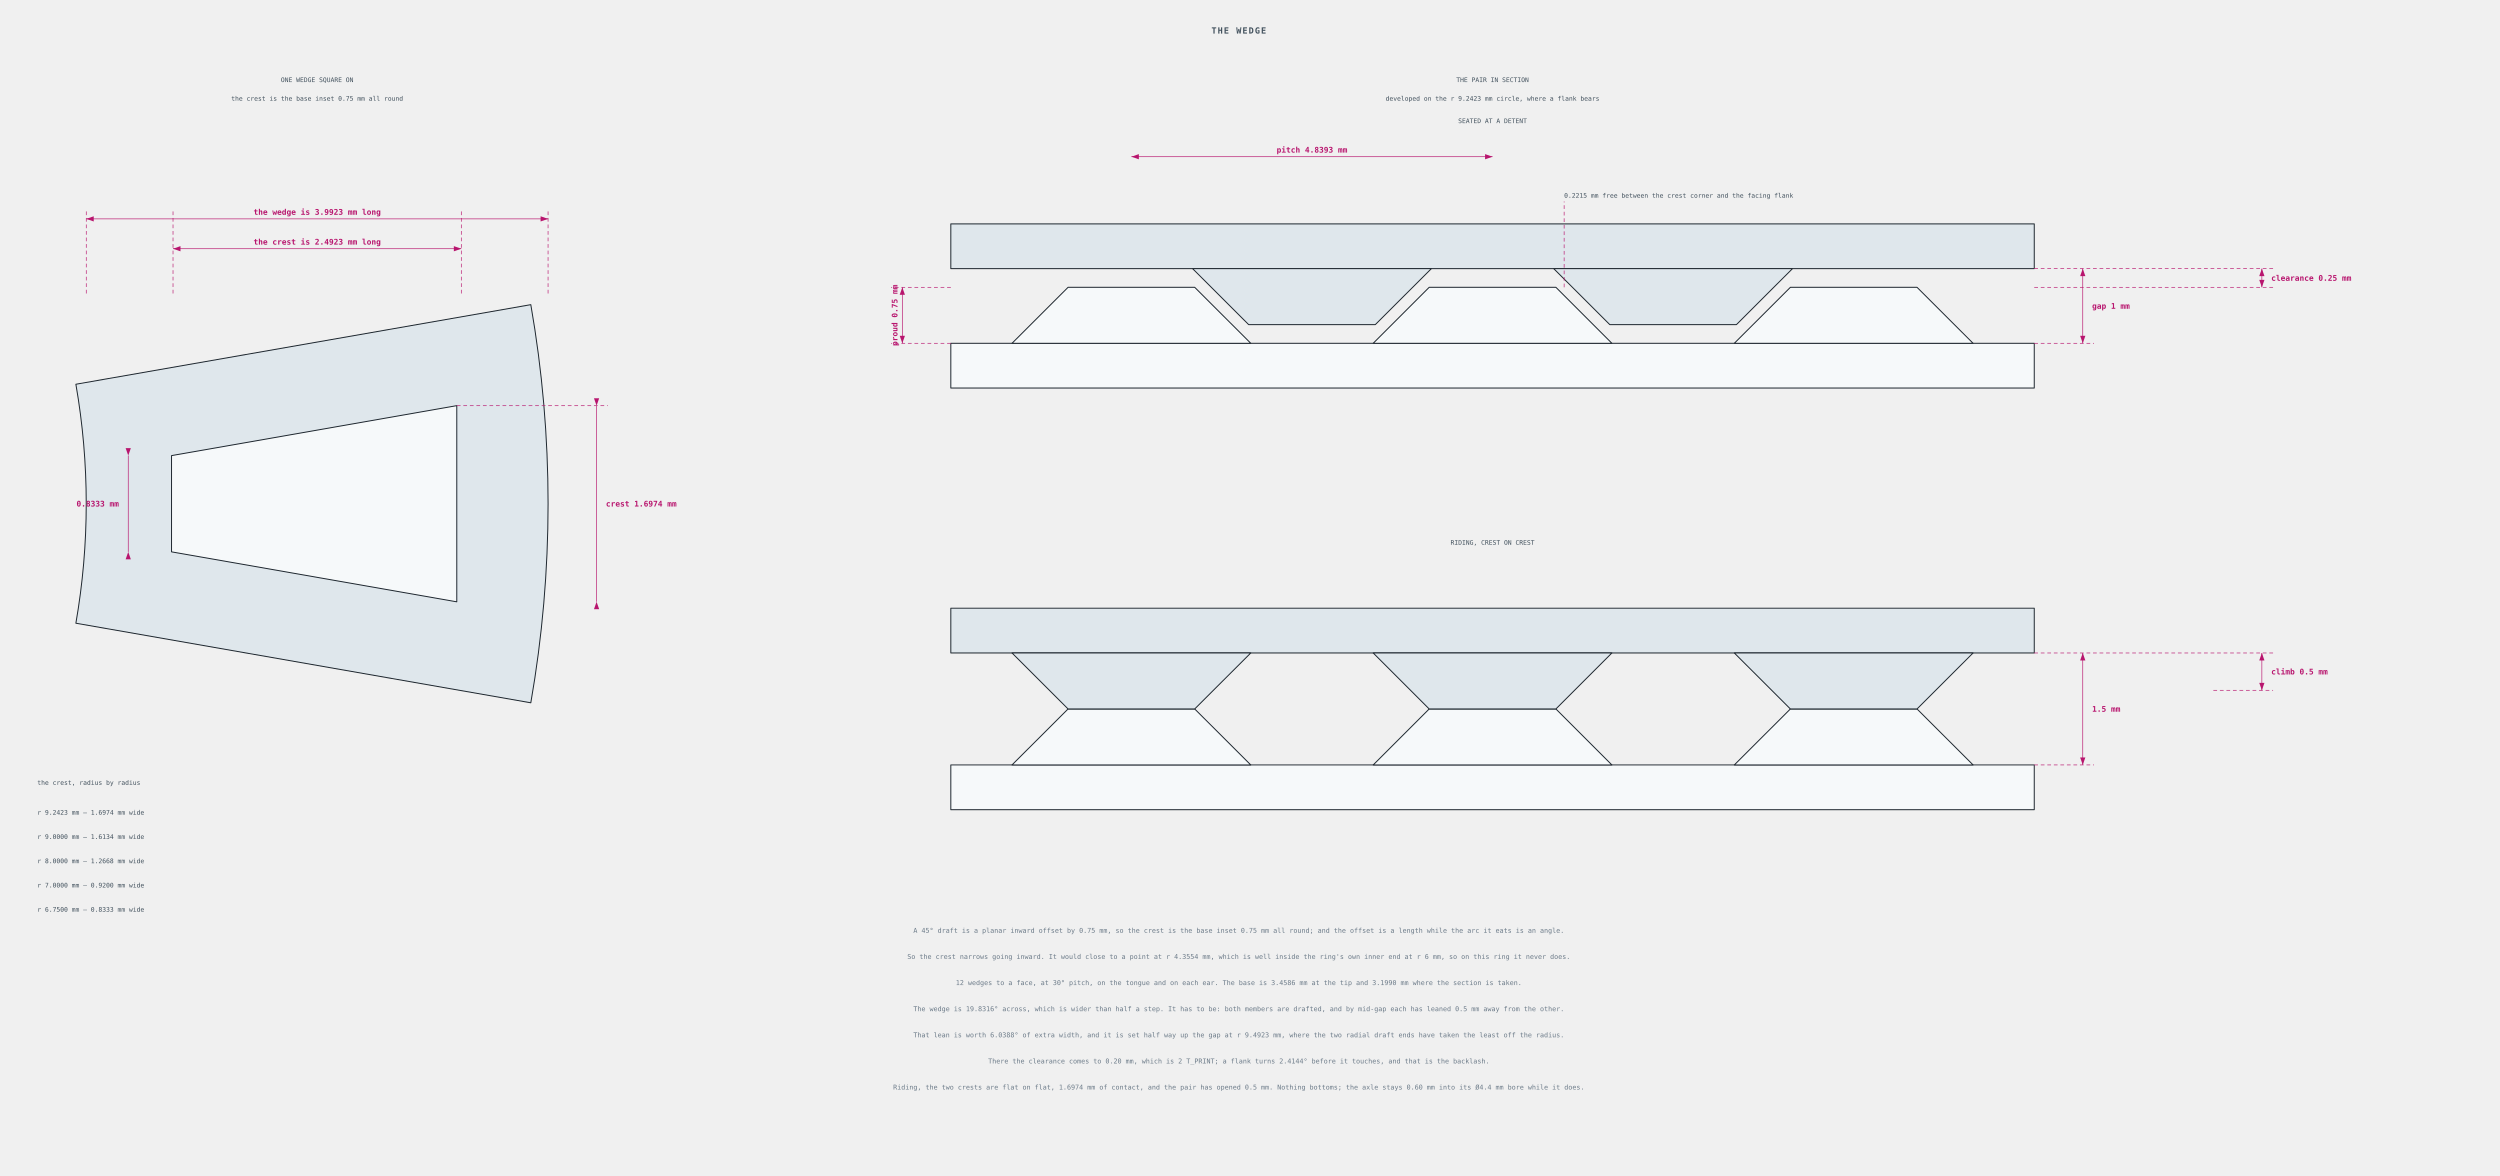
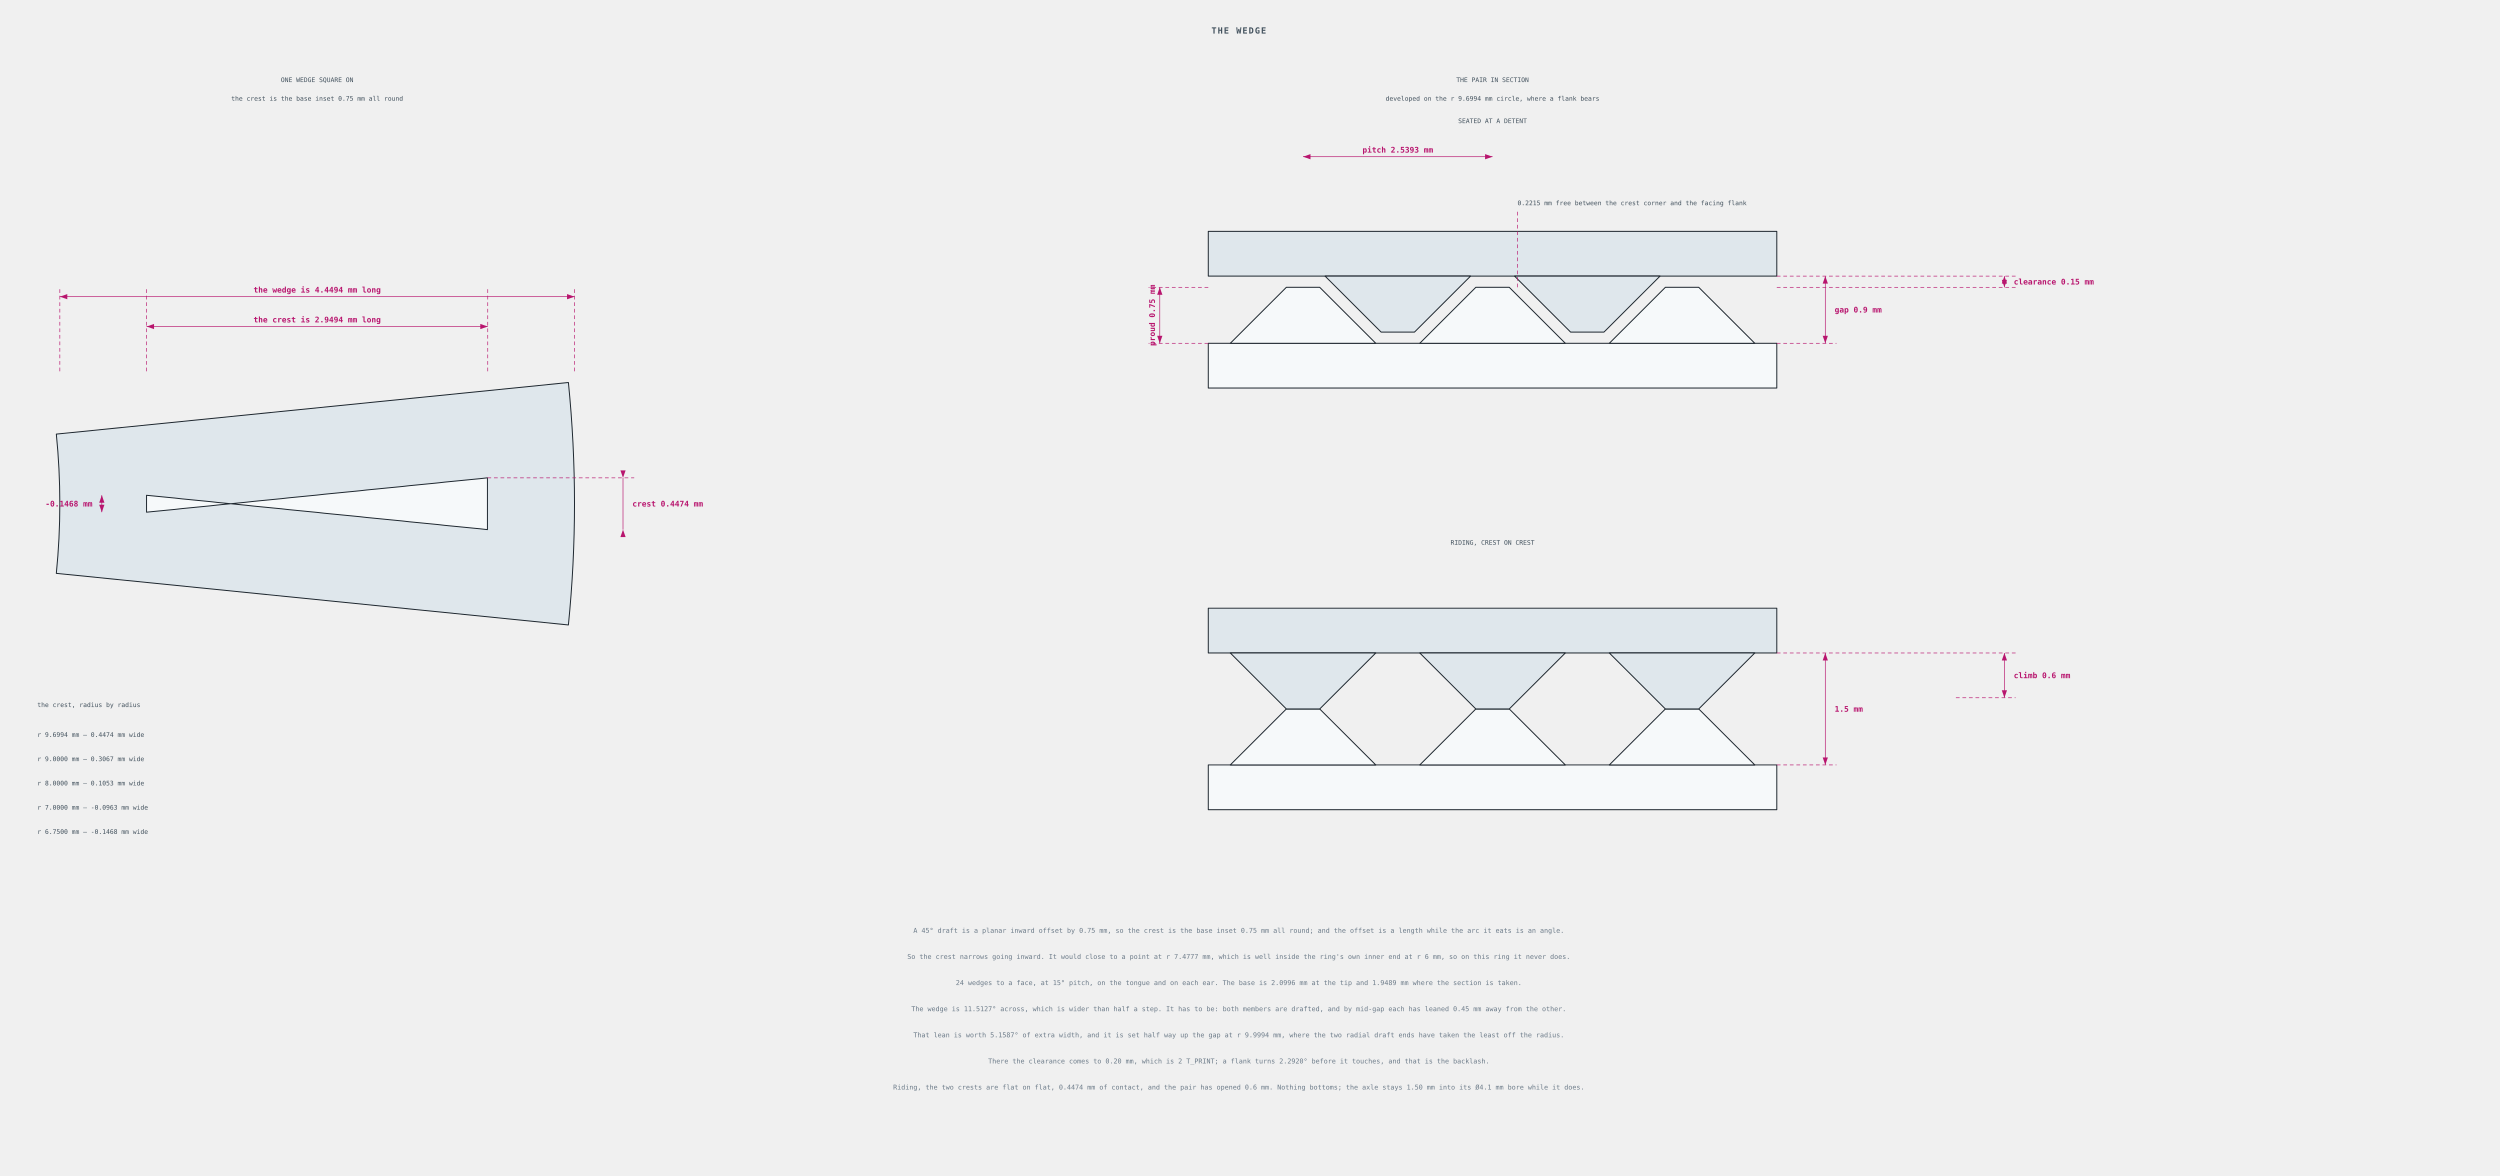
<svg xmlns="http://www.w3.org/2000/svg" viewBox="-500 -310 1340 630" width="2278" height="1071" font-family="ui-monospace, Menlo, monospace">
  <style>
  .part  { fill:#dfe7ec; stroke:#1d262e; stroke-width:0.9; stroke-linejoin:round; }
  .ghost { fill:#eef2f5; stroke:#8ea0ad; stroke-width:0.7; stroke-linejoin:round; }
  .void  { fill:#ffffff; stroke:#1d262e; stroke-width:0.9; stroke-linejoin:round; }
  .mate  { fill:#f6f9fa; stroke:#1d262e; stroke-width:0.9; stroke-linejoin:round; }
  .hid   { fill:none; stroke:#5b6b78; stroke-width:0.4; stroke-dasharray:2 1.4; }
  .dim   { stroke:#b8156e; stroke-width:0.35; fill:none; }
  .dimt  { fill:#b8156e; font-size:4.2px; font-weight:700; }
  .name  { fill:#12303c; font-size:5px; font-weight:700; letter-spacing:0.06em; }
  .call  { fill:#43525e; font-size:3.4px; }
  .lead  { stroke:#8ea0ad; stroke-width:0.3; fill:none; }
  .lbl   { fill:#43525e; font-size:4.6px; font-weight:700; letter-spacing:0.12em; }
  .note  { fill:#6b7a88; font-size:3.6px; }
  .warn  { fill:#b8156e; font-size:3.6px; font-weight:700; }
  .ctr   { stroke:#7f8f9c; stroke-width:0.3; stroke-dasharray:6 2 1 2; }
  .stn   { stroke:#0b6e86; stroke-width:0.25; stroke-dasharray:3 2; }
  .gnd   { stroke:#0b6e86; stroke-width:0.8; }
  .tooth { stroke:#1d262e; stroke-width:0.5; fill:none; }
  .det * { vector-effect: non-scaling-stroke; }
  .fig * { vector-effect: non-scaling-stroke; }
  .fig .call { font-size:6.837px; }
  .fig .note { font-size:7.239px; }
  .fig .name { font-size:10.054px; }
  .fig .dimt { font-size:8.445px; }
  .fig .lbl { font-size:9.249px; }
  .fig .warn { font-size:7.239px; }
</style>
  <text class="lbl" x="164" y="-292" text-anchor="middle">THE WEDGE</text>
  <text class="call" x="-330" y="-266" text-anchor="middle">ONE WEDGE SQUARE ON</text>
  <text class="call" x="-330" y="-256" text-anchor="middle">the crest is the base inset 0.75 mm all round</text>
  <text class="call" x="300" y="-266" text-anchor="middle">THE PAIR IN SECTION</text>
-   <text class="call" x="300" y="-256" text-anchor="middle">developed on the r 9.2423 mm circle, where a flank bears</text>
+   <text class="call" x="300" y="-256" text-anchor="middle">developed on the r 9.6994 mm circle, where a flank bears</text>
  <text class="note" x="164" y="190" text-anchor="middle">A 45° draft is a planar inward offset by 0.75 mm, so the crest is the base inset 0.75 mm all round; and the offset is a length while the arc it eats is an angle.</text>
-   <text class="note" x="164" y="204" text-anchor="middle">So the crest narrows going inward. It would close to a point at r 4.3554 mm, which is well inside the ring's own inner end at r 6 mm, so on this ring it never does.</text>
-   <text class="note" x="164" y="218" text-anchor="middle">12 wedges to a face, at 30° pitch, on the tongue and on each ear. The base is 3.4586 mm at the tip and 3.1990 mm where the section is taken.</text>
-   <text class="note" x="164" y="232" text-anchor="middle">The wedge is 19.8316° across, which is wider than half a step. It has to be: both members are drafted, and by mid-gap each has leaned 0.5 mm away from the other.</text>
-   <text class="note" x="164" y="246" text-anchor="middle">That lean is worth 6.0388° of extra width, and it is set half way up the gap at r 9.4923 mm, where the two radial draft ends have taken the least off the radius.</text>
-   <text class="note" x="164" y="260" text-anchor="middle">There the clearance comes to 0.20 mm, which is 2 T_PRINT; a flank turns 2.4144° before it touches, and that is the backlash.</text>
-   <text class="note" x="164" y="274" text-anchor="middle">Riding, the two crests are flat on flat, 1.6974 mm of contact, and the pair has opened 0.5 mm. Nothing bottoms; the axle stays 0.60 mm into its Ø4.4 mm bore while it does.</text>
+   <text class="note" x="164" y="204" text-anchor="middle">So the crest narrows going inward. It would close to a point at r 7.4777 mm, which is well inside the ring's own inner end at r 6 mm, so on this ring it never does.</text>
+   <text class="note" x="164" y="218" text-anchor="middle">24 wedges to a face, at 15° pitch, on the tongue and on each ear. The base is 2.0996 mm at the tip and 1.9489 mm where the section is taken.</text>
+   <text class="note" x="164" y="232" text-anchor="middle">The wedge is 11.5127° across, which is wider than half a step. It has to be: both members are drafted, and by mid-gap each has leaned 0.45 mm away from the other.</text>
+   <text class="note" x="164" y="246" text-anchor="middle">That lean is worth 5.1587° of extra width, and it is set half way up the gap at r 9.9994 mm, where the two radial draft ends have taken the least off the radius.</text>
+   <text class="note" x="164" y="260" text-anchor="middle">There the clearance comes to 0.20 mm, which is 2 T_PRINT; a flank turns 2.2920° before it touches, and that is the backlash.</text>
+   <text class="note" x="164" y="274" text-anchor="middle">Riding, the two crests are flat on flat, 0.4474 mm of contact, and the pair has opened 0.6 mm. Nothing bottoms; the axle stays 1.50 mm into its Ø4.1 mm bore while it does.</text>
  <g transform="translate(-330,-40) scale(62,-62)" class="det">
-     <path class="part" d="M -2.086,-1.033 A 6,6 0 0 1 -2.086,1.033 L 1.847,1.721 A 9.992,9.992 0 0 0 1.847,-1.721 Z" />
-     <path class="mate" d="M -1.259,-0.416 L -1.208,-0.425 L -1.156,-0.434 L -1.105,-0.443 L -1.053,-0.452 L -1.002,-0.461 L -0.95,-0.47 L -0.899,-0.479 L -0.847,-0.488 L -0.796,-0.497 L -0.745,-0.506 L -0.693,-0.515 L -0.642,-0.524 L -0.59,-0.533 L -0.539,-0.542 L -0.487,-0.551 L -0.436,-0.56 L -0.385,-0.569 L -0.333,-0.578 L -0.282,-0.587 L -0.231,-0.596 L -0.179,-0.605 L -0.128,-0.614 L -0.076,-0.623 L -0.025,-0.632 L 0.026,-0.641 L 0.078,-0.65 L 0.129,-0.659 L 0.18,-0.668 L 0.232,-0.677 L 0.283,-0.686 L 0.335,-0.695 L 0.386,-0.704 L 0.437,-0.713 L 0.489,-0.722 L 0.54,-0.731 L 0.591,-0.74 L 0.643,-0.749 L 0.694,-0.758 L 0.745,-0.767 L 0.797,-0.776 L 0.848,-0.785 L 0.899,-0.794 L 0.951,-0.803 L 1.002,-0.812 L 1.053,-0.821 L 1.105,-0.83 L 1.156,-0.839 L 1.207,-0.848 L 1.207,0.848 L 1.156,0.839 L 1.105,0.83 L 1.053,0.821 L 1.002,0.812 L 0.951,0.803 L 0.899,0.794 L 0.848,0.785 L 0.797,0.776 L 0.745,0.767 L 0.694,0.758 L 0.643,0.749 L 0.591,0.74 L 0.54,0.731 L 0.489,0.722 L 0.437,0.713 L 0.386,0.704 L 0.335,0.695 L 0.283,0.686 L 0.232,0.677 L 0.18,0.668 L 0.129,0.659 L 0.078,0.65 L 0.026,0.641 L -0.025,0.632 L -0.076,0.623 L -0.128,0.614 L -0.179,0.605 L -0.231,0.596 L -0.282,0.587 L -0.333,0.578 L -0.385,0.569 L -0.436,0.56 L -0.487,0.551 L -0.539,0.542 L -0.59,0.533 L -0.642,0.524 L -0.693,0.515 L -0.745,0.506 L -0.796,0.497 L -0.847,0.488 L -0.899,0.479 L -0.95,0.47 L -1.002,0.461 L -1.053,0.452 L -1.105,0.443 L -1.156,0.434 L -1.208,0.425 L -1.259,0.416 Z" />
+     <path class="part" d="M -2.255,-0.602 A 6,6 0 0 1 -2.255,0.602 L 2.172,1.048 A 10.449,10.449 0 0 0 2.172,-1.048 Z" />
+     <path class="mate" d="M -1.475,0.073 L -1.414,0.067 L -1.352,0.061 L -1.291,0.055 L -1.229,0.049 L -1.168,0.042 L -1.106,0.036 L -1.045,0.03 L -0.983,0.024 L -0.922,0.018 L -0.86,0.011 L -0.799,0.005 L -0.737,-0.001 L -0.676,-0.007 L -0.615,-0.013 L -0.553,-0.02 L -0.492,-0.026 L -0.43,-0.032 L -0.369,-0.038 L -0.307,-0.044 L -0.246,-0.051 L -0.184,-0.057 L -0.123,-0.063 L -0.062,-0.069 L -0,-0.075 L 0.061,-0.082 L 0.122,-0.088 L 0.184,-0.094 L 0.245,-0.1 L 0.307,-0.106 L 0.368,-0.112 L 0.429,-0.119 L 0.491,-0.125 L 0.552,-0.131 L 0.613,-0.137 L 0.675,-0.143 L 0.736,-0.149 L 0.797,-0.156 L 0.859,-0.162 L 0.92,-0.168 L 0.982,-0.174 L 1.043,-0.18 L 1.104,-0.187 L 1.165,-0.193 L 1.227,-0.199 L 1.288,-0.205 L 1.349,-0.211 L 1.411,-0.217 L 1.472,-0.224 L 1.472,0.224 L 1.411,0.217 L 1.349,0.211 L 1.288,0.205 L 1.227,0.199 L 1.165,0.193 L 1.104,0.187 L 1.043,0.18 L 0.982,0.174 L 0.92,0.168 L 0.859,0.162 L 0.797,0.156 L 0.736,0.149 L 0.675,0.143 L 0.613,0.137 L 0.552,0.131 L 0.491,0.125 L 0.429,0.119 L 0.368,0.112 L 0.307,0.106 L 0.245,0.1 L 0.184,0.094 L 0.122,0.088 L 0.061,0.082 L -0,0.075 L -0.062,0.069 L -0.123,0.063 L -0.184,0.057 L -0.246,0.051 L -0.307,0.044 L -0.369,0.038 L -0.43,0.032 L -0.492,0.026 L -0.553,0.02 L -0.615,0.013 L -0.676,0.007 L -0.737,0.001 L -0.799,-0.005 L -0.86,-0.011 L -0.922,-0.018 L -0.983,-0.024 L -1.045,-0.03 L -1.106,-0.036 L -1.168,-0.042 L -1.229,-0.049 L -1.291,-0.055 L -1.352,-0.061 L -1.414,-0.067 L -1.475,-0.073 Z" />
  </g>
-   <path class="dim" d="M -453.761,-192.682 H -206.239" />
-   <path d="M -453.761,-192.682 l 4,-1.4 v 2.8 z" fill="#b8156e" />
-   <path d="M -206.239,-192.682 l -4,-1.4 v 2.8 z" fill="#b8156e" />
-   <text class="dimt" x="-330" y="-194.882" text-anchor="middle">the wedge is 3.9923 mm long</text>
-   <path class="dim" d="M -407.261,-176.682 H -252.739" />
-   <path d="M -407.261,-176.682 l 4,-1.4 v 2.8 z" fill="#b8156e" />
-   <path d="M -252.739,-176.682 l -4,-1.4 v 2.8 z" fill="#b8156e" />
-   <text class="dimt" x="-330" y="-178.882" text-anchor="middle">the crest is 2.4923 mm long</text>
-   <path class="dim" d="M -180.239,12.544 V -92.544" />
-   <path d="M -180.239,12.544 l -1.4,4 h 2.8 z" fill="#b8156e" />
-   <path d="M -180.239,-92.544 l -1.4,-4 h 2.8 z" fill="#b8156e" />
-   <text class="dimt" x="-175.239" y="-38.5" text-anchor="start">crest 1.6974 mm</text>
-   <path class="dim" d="M -431.261,-14.185 V -65.814" />
-   <path d="M -431.261,-14.185 l -1.4,4 h 2.8 z" fill="#b8156e" />
-   <path d="M -431.261,-65.814 l -1.4,-4 h 2.8 z" fill="#b8156e" />
-   <text class="dimt" x="-436.261" y="-38.5" text-anchor="end">0.8333 mm</text>
-   <path class="dim" d="M -453.761,-152.682 L -453.761,-196.682" stroke-dasharray="2 1.5" />
-   <path class="dim" d="M -407.261,-152.682 L -407.261,-196.682" stroke-dasharray="2 1.5" />
-   <path class="dim" d="M -252.739,-152.682 L -252.739,-196.682" stroke-dasharray="2 1.5" />
-   <path class="dim" d="M -206.239,-152.682 L -206.239,-196.682" stroke-dasharray="2 1.5" />
-   <path class="dim" d="M -255.153,-92.544 L -174.239,-92.544" stroke-dasharray="2 1.5" />
-   <text class="call" x="-480" y="110.682" text-anchor="start">the crest, radius by radius</text>
-   <text class="call" x="-480" y="126.682" text-anchor="start">r  9.2423 mm — 1.6974 mm wide</text>
-   <text class="call" x="-480" y="139.682" text-anchor="start">r  9.0000 mm — 1.6134 mm wide</text>
-   <text class="call" x="-480" y="152.682" text-anchor="start">r  8.0000 mm — 1.2668 mm wide</text>
-   <text class="call" x="-480" y="165.682" text-anchor="start">r  7.0000 mm — 0.9200 mm wide</text>
-   <text class="call" x="-480" y="178.682" text-anchor="start">r  6.7500 mm — 0.8333 mm wide</text>
+   <path class="dim" d="M -467.931,-150.979 H -192.069" />
+   <path d="M -467.931,-150.979 l 4,-1.4 v 2.8 z" fill="#b8156e" />
+   <path d="M -192.069,-150.979 l -4,-1.4 v 2.8 z" fill="#b8156e" />
+   <text class="dimt" x="-330" y="-153.179" text-anchor="middle">the wedge is 4.4494 mm long</text>
+   <path class="dim" d="M -421.431,-134.979 H -238.569" />
+   <path d="M -421.431,-134.979 l 4,-1.4 v 2.8 z" fill="#b8156e" />
+   <path d="M -238.569,-134.979 l -4,-1.4 v 2.8 z" fill="#b8156e" />
+   <text class="dimt" x="-330" y="-137.179" text-anchor="middle">the crest is 2.9494 mm long</text>
+   <path class="dim" d="M -166.069,-26.131 V -53.87" />
+   <path d="M -166.069,-26.131 l -1.4,4 h 2.8 z" fill="#b8156e" />
+   <path d="M -166.069,-53.87 l -1.4,-4 h 2.8 z" fill="#b8156e" />
+   <text class="dimt" x="-161.069" y="-38.5" text-anchor="start">crest 0.4474 mm</text>
+   <path class="dim" d="M -445.431,-44.551 V -35.449" />
+   <path d="M -445.431,-44.551 l -1.4,4 h 2.8 z" fill="#b8156e" />
+   <path d="M -445.431,-35.449 l -1.4,-4 h 2.8 z" fill="#b8156e" />
+   <text class="dimt" x="-450.431" y="-38.5" text-anchor="end">-0.1468 mm</text>
+   <path class="dim" d="M -467.931,-110.979 L -467.931,-154.979" stroke-dasharray="2 1.5" />
+   <path class="dim" d="M -421.431,-110.979 L -421.431,-154.979" stroke-dasharray="2 1.5" />
+   <path class="dim" d="M -238.569,-110.979 L -238.569,-154.979" stroke-dasharray="2 1.5" />
+   <path class="dim" d="M -192.069,-110.979 L -192.069,-154.979" stroke-dasharray="2 1.5" />
+   <path class="dim" d="M -238.729,-53.87 L -160.069,-53.87" stroke-dasharray="2 1.5" />
+   <text class="call" x="-480" y="68.98" text-anchor="start">the crest, radius by radius</text>
+   <text class="call" x="-480" y="84.98" text-anchor="start">r  9.6994 mm — 0.4474 mm wide</text>
+   <text class="call" x="-480" y="97.98" text-anchor="start">r  9.0000 mm — 0.3067 mm wide</text>
+   <text class="call" x="-480" y="110.979" text-anchor="start">r  8.0000 mm — 0.1053 mm wide</text>
+   <text class="call" x="-480" y="123.979" text-anchor="start">r  7.0000 mm — -0.0963 mm wide</text>
+   <text class="call" x="-480" y="136.979" text-anchor="start">r  6.7500 mm — -0.1468 mm wide</text>
  <g transform="translate(300,-126) scale(40,-40)" class="det">
-     <rect class="mate" x="-7.259" y="-0.6" width="14.518" height="0.6" />
-     <path class="mate" d="M -6.439,0 L -5.688,0.75 L -3.991,0.75 L -3.24,0 Z" />
-     <path class="mate" d="M -1.599,0 L -0.849,0.75 L 0.849,0.75 L 1.599,0 Z" />
-     <path class="mate" d="M 3.24,0 L 3.991,0.75 L 5.688,0.75 L 6.439,0 Z" />
-     <rect class="part" x="-7.259" y="1" width="14.518" height="0.6" />
-     <path class="part" d="M -4.019,1 L -3.268,0.25 L -1.571,0.25 L -0.82,1 Z" />
-     <path class="part" d="M 0.82,1 L 1.571,0.25 L 3.268,0.25 L 4.019,1 Z" />
+     <rect class="mate" x="-3.809" y="-0.6" width="7.618" height="0.6" />
+     <path class="mate" d="M -3.514,0 L -2.763,0.75 L -2.316,0.75 L -1.565,0 Z" />
+     <path class="mate" d="M -0.975,0 L -0.224,0.75 L 0.224,0.75 L 0.975,0 Z" />
+     <path class="mate" d="M 1.565,0 L 2.316,0.75 L 2.763,0.75 L 3.514,0 Z" />
+     <rect class="part" x="-3.809" y="0.9" width="7.618" height="0.6" />
+     <path class="part" d="M -2.244,0.9 L -1.493,0.15 L -1.046,0.15 L -0.295,0.9 Z" />
+     <path class="part" d="M 0.295,0.9 L 1.046,0.15 L 1.493,0.15 L 2.244,0.9 Z" />
  </g>
  <g transform="translate(300,100) scale(40,-40)" class="det">
-     <rect class="mate" x="-7.259" y="-0.6" width="14.518" height="0.6" />
-     <path class="mate" d="M -6.439,0 L -5.688,0.75 L -3.991,0.75 L -3.24,0 Z" />
-     <path class="mate" d="M -1.599,0 L -0.849,0.75 L 0.849,0.75 L 1.599,0 Z" />
-     <path class="mate" d="M 3.24,0 L 3.991,0.75 L 5.688,0.75 L 6.439,0 Z" />
-     <rect class="part" x="-7.259" y="1.5" width="14.518" height="0.6" />
-     <path class="part" d="M -6.439,1.5 L -5.688,0.75 L -3.991,0.75 L -3.24,1.5 Z" />
-     <path class="part" d="M -1.599,1.5 L -0.849,0.75 L 0.849,0.75 L 1.599,1.5 Z" />
-     <path class="part" d="M 3.24,1.5 L 3.991,0.75 L 5.688,0.75 L 6.439,1.5 Z" />
+     <rect class="mate" x="-3.809" y="-0.6" width="7.618" height="0.6" />
+     <path class="mate" d="M -3.514,0 L -2.763,0.75 L -2.316,0.75 L -1.565,0 Z" />
+     <path class="mate" d="M -0.975,0 L -0.224,0.75 L 0.224,0.75 L 0.975,0 Z" />
+     <path class="mate" d="M 1.565,0 L 2.316,0.75 L 2.763,0.75 L 3.514,0 Z" />
+     <rect class="part" x="-3.809" y="1.5" width="7.618" height="0.6" />
+     <path class="part" d="M -3.514,1.5 L -2.763,0.75 L -2.316,0.75 L -1.565,1.5 Z" />
+     <path class="part" d="M -0.975,1.5 L -0.224,0.75 L 0.224,0.75 L 0.975,1.5 Z" />
+     <path class="part" d="M 1.565,1.5 L 2.316,0.75 L 2.763,0.75 L 3.514,1.5 Z" />
  </g>
  <text class="call" x="300" y="-244" text-anchor="middle">SEATED AT A DETENT</text>
-   <path class="dim" d="M 106.43,-226 H 300" />
-   <path d="M 106.43,-226 l 4,-1.4 v 2.8 z" fill="#b8156e" />
+   <path class="dim" d="M 198.428,-226 H 300" />
+   <path d="M 198.428,-226 l 4,-1.4 v 2.8 z" fill="#b8156e" />
  <path d="M 300,-226 l -4,-1.4 v 2.8 z" fill="#b8156e" />
-   <text class="dimt" x="203.215" y="-228.2" text-anchor="middle">pitch 4.8393 mm</text>
-   <path class="dim" d="M 338.377,-156 L 338.377,-202" stroke-dasharray="2 1.5" />
-   <text class="call" x="338.377" y="-204" text-anchor="start">0.2215 mm free between the crest corner and the facing flank</text>
-   <path class="dim" d="M 616.356,-166 V -126" />
-   <path d="M 616.356,-166 l -1.4,4 h 2.8 z" fill="#b8156e" />
-   <path d="M 616.356,-126 l -1.4,-4 h 2.8 z" fill="#b8156e" />
-   <text class="dimt" x="621.356" y="-144.5" text-anchor="start">gap 1 mm</text>
-   <path class="dim" d="M 712.356,-166 V -156" />
-   <path d="M 712.356,-166 l -1.4,4 h 2.8 z" fill="#b8156e" />
-   <path d="M 712.356,-156 l -1.4,-4 h 2.8 z" fill="#b8156e" />
-   <text class="dimt" x="717.356" y="-159.5" text-anchor="start">clearance 0.25 mm</text>
-   <path class="dim" d="M -16.356,-156 V -126" />
-   <path d="M -16.356,-156 l -1.4,4 h 2.8 z" fill="#b8156e" />
-   <path d="M -16.356,-126 l -1.4,-4 h 2.8 z" fill="#b8156e" />
-   <text class="dimt" x="-18.956" y="-141" text-anchor="middle" transform="rotate(-90 -18.9556 -141)">proud 0.75 mm</text>
+   <text class="dimt" x="249.214" y="-228.2" text-anchor="middle">pitch 2.5393 mm</text>
+   <path class="dim" d="M 313.378,-156 L 313.378,-198" stroke-dasharray="2 1.5" />
+   <text class="call" x="313.378" y="-200" text-anchor="start">0.2215 mm free between the crest corner and the facing flank</text>
+   <path class="dim" d="M 478.358,-162 V -126" />
+   <path d="M 478.358,-162 l -1.4,4 h 2.8 z" fill="#b8156e" />
+   <path d="M 478.358,-126 l -1.4,-4 h 2.8 z" fill="#b8156e" />
+   <text class="dimt" x="483.358" y="-142.5" text-anchor="start">gap 0.9 mm</text>
+   <path class="dim" d="M 574.358,-162 V -156" />
+   <path d="M 574.358,-162 l -1.4,4 h 2.8 z" fill="#b8156e" />
+   <path d="M 574.358,-156 l -1.4,-4 h 2.8 z" fill="#b8156e" />
+   <text class="dimt" x="579.358" y="-157.5" text-anchor="start">clearance 0.15 mm</text>
+   <path class="dim" d="M 121.642,-156 V -126" />
+   <path d="M 121.642,-156 l -1.4,4 h 2.8 z" fill="#b8156e" />
+   <path d="M 121.642,-126 l -1.4,-4 h 2.8 z" fill="#b8156e" />
+   <text class="dimt" x="119.042" y="-141" text-anchor="middle" transform="rotate(-90 119.042 -141)">proud 0.75 mm</text>
  <text class="call" x="300" y="-18" text-anchor="middle">RIDING, CREST ON CREST</text>
-   <path class="dim" d="M 616.356,40 V 100" />
-   <path d="M 616.356,40 l -1.4,4 h 2.8 z" fill="#b8156e" />
-   <path d="M 616.356,100 l -1.4,-4 h 2.8 z" fill="#b8156e" />
-   <text class="dimt" x="621.356" y="71.5" text-anchor="start">1.5 mm</text>
-   <path class="dim" d="M 712.356,40 V 60" />
-   <path d="M 712.356,40 l -1.4,4 h 2.8 z" fill="#b8156e" />
-   <path d="M 712.356,60 l -1.4,-4 h 2.8 z" fill="#b8156e" />
-   <text class="dimt" x="717.356" y="51.5" text-anchor="start">climb 0.5 mm</text>
-   <path class="dim" d="M 590.356,-166 L 718.356,-166" stroke-dasharray="2 1.5" />
-   <path class="dim" d="M 590.356,-126 L 622.356,-126" stroke-dasharray="2 1.5" />
-   <path class="dim" d="M 590.356,-156 L 718.356,-156" stroke-dasharray="2 1.5" />
-   <path class="dim" d="M 9.644,-156 L -22.356,-156" stroke-dasharray="2 1.5" />
-   <path class="dim" d="M 9.644,-126 L -22.356,-126" stroke-dasharray="2 1.5" />
-   <path class="dim" d="M 590.356,40 L 718.356,40" stroke-dasharray="2 1.5" />
-   <path class="dim" d="M 590.356,100 L 622.356,100" stroke-dasharray="2 1.5" />
-   <path class="dim" d="M 686.356,60 L 718.356,60" stroke-dasharray="2 1.5" />
+   <path class="dim" d="M 478.358,40 V 100" />
+   <path d="M 478.358,40 l -1.4,4 h 2.8 z" fill="#b8156e" />
+   <path d="M 478.358,100 l -1.4,-4 h 2.8 z" fill="#b8156e" />
+   <text class="dimt" x="483.358" y="71.5" text-anchor="start">1.5 mm</text>
+   <path class="dim" d="M 574.358,40 V 64" />
+   <path d="M 574.358,40 l -1.4,4 h 2.8 z" fill="#b8156e" />
+   <path d="M 574.358,64 l -1.4,-4 h 2.8 z" fill="#b8156e" />
+   <text class="dimt" x="579.358" y="53.5" text-anchor="start">climb 0.6 mm</text>
+   <path class="dim" d="M 452.358,-162 L 580.358,-162" stroke-dasharray="2 1.5" />
+   <path class="dim" d="M 452.358,-126 L 484.358,-126" stroke-dasharray="2 1.5" />
+   <path class="dim" d="M 452.358,-156 L 580.358,-156" stroke-dasharray="2 1.5" />
+   <path class="dim" d="M 147.642,-156 L 115.642,-156" stroke-dasharray="2 1.5" />
+   <path class="dim" d="M 147.642,-126 L 115.642,-126" stroke-dasharray="2 1.5" />
+   <path class="dim" d="M 452.358,40 L 580.358,40" stroke-dasharray="2 1.5" />
+   <path class="dim" d="M 452.358,100 L 484.358,100" stroke-dasharray="2 1.5" />
+   <path class="dim" d="M 548.358,64 L 580.358,64" stroke-dasharray="2 1.5" />
</svg>
